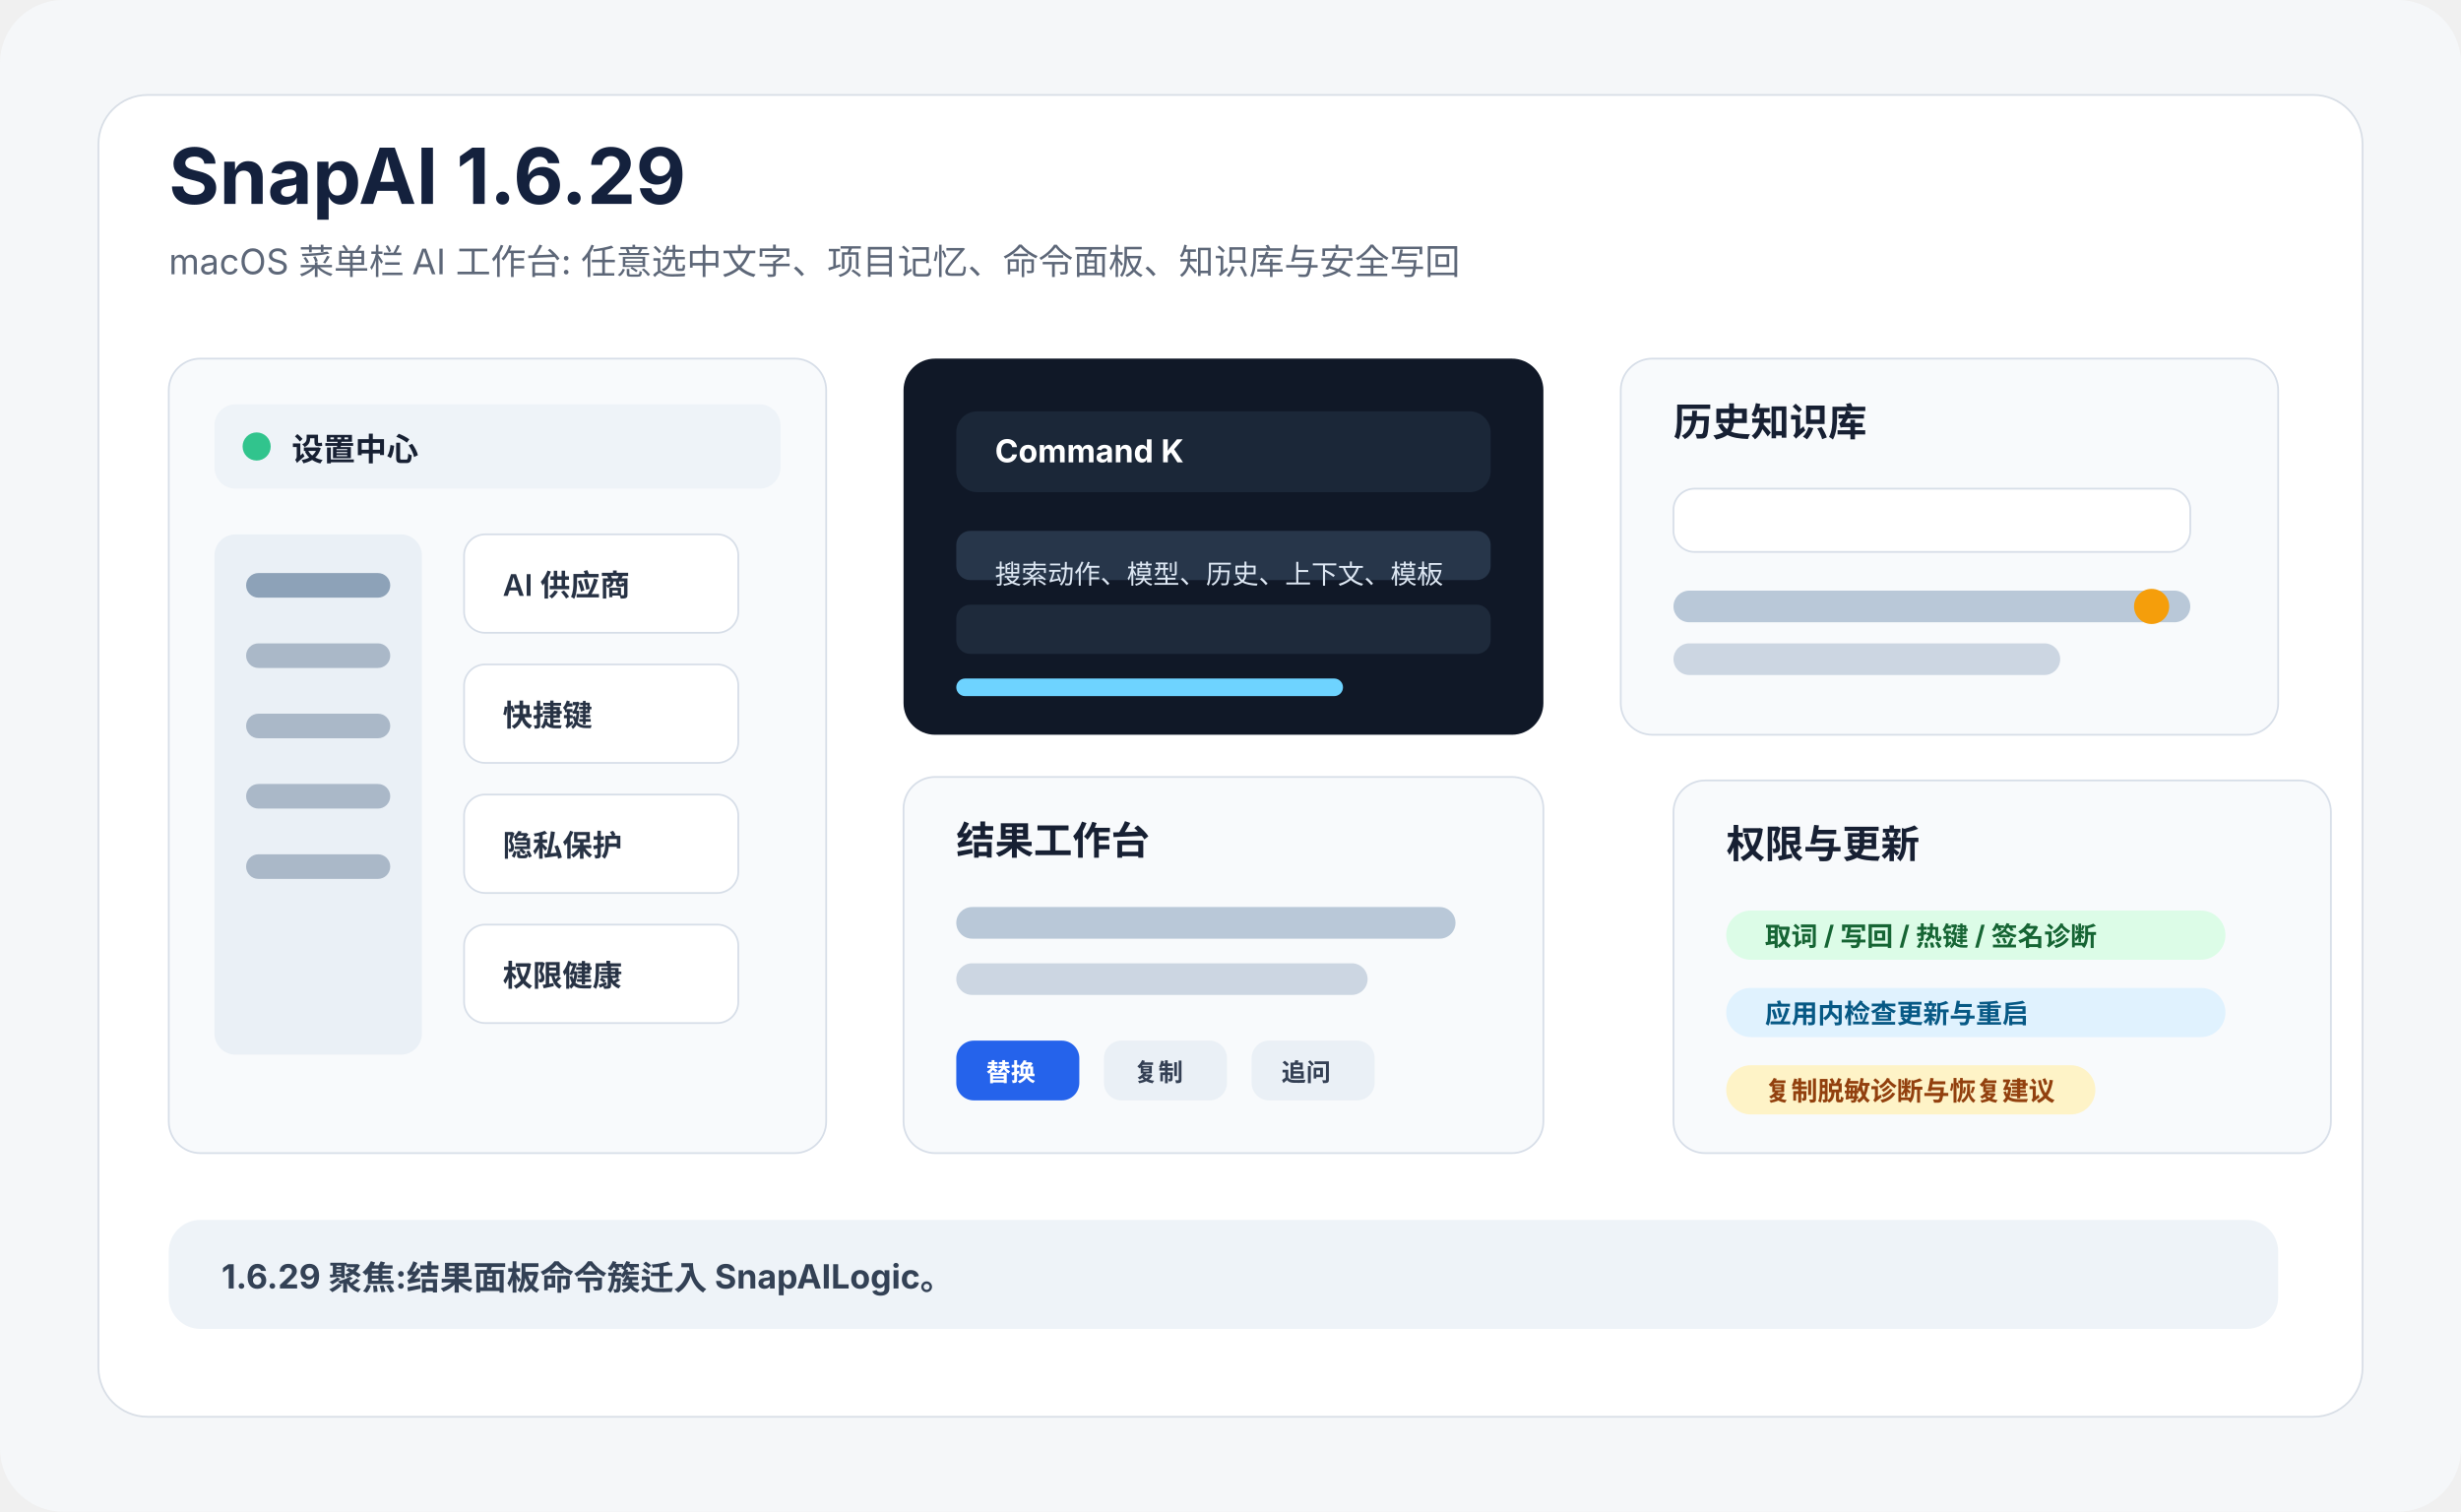
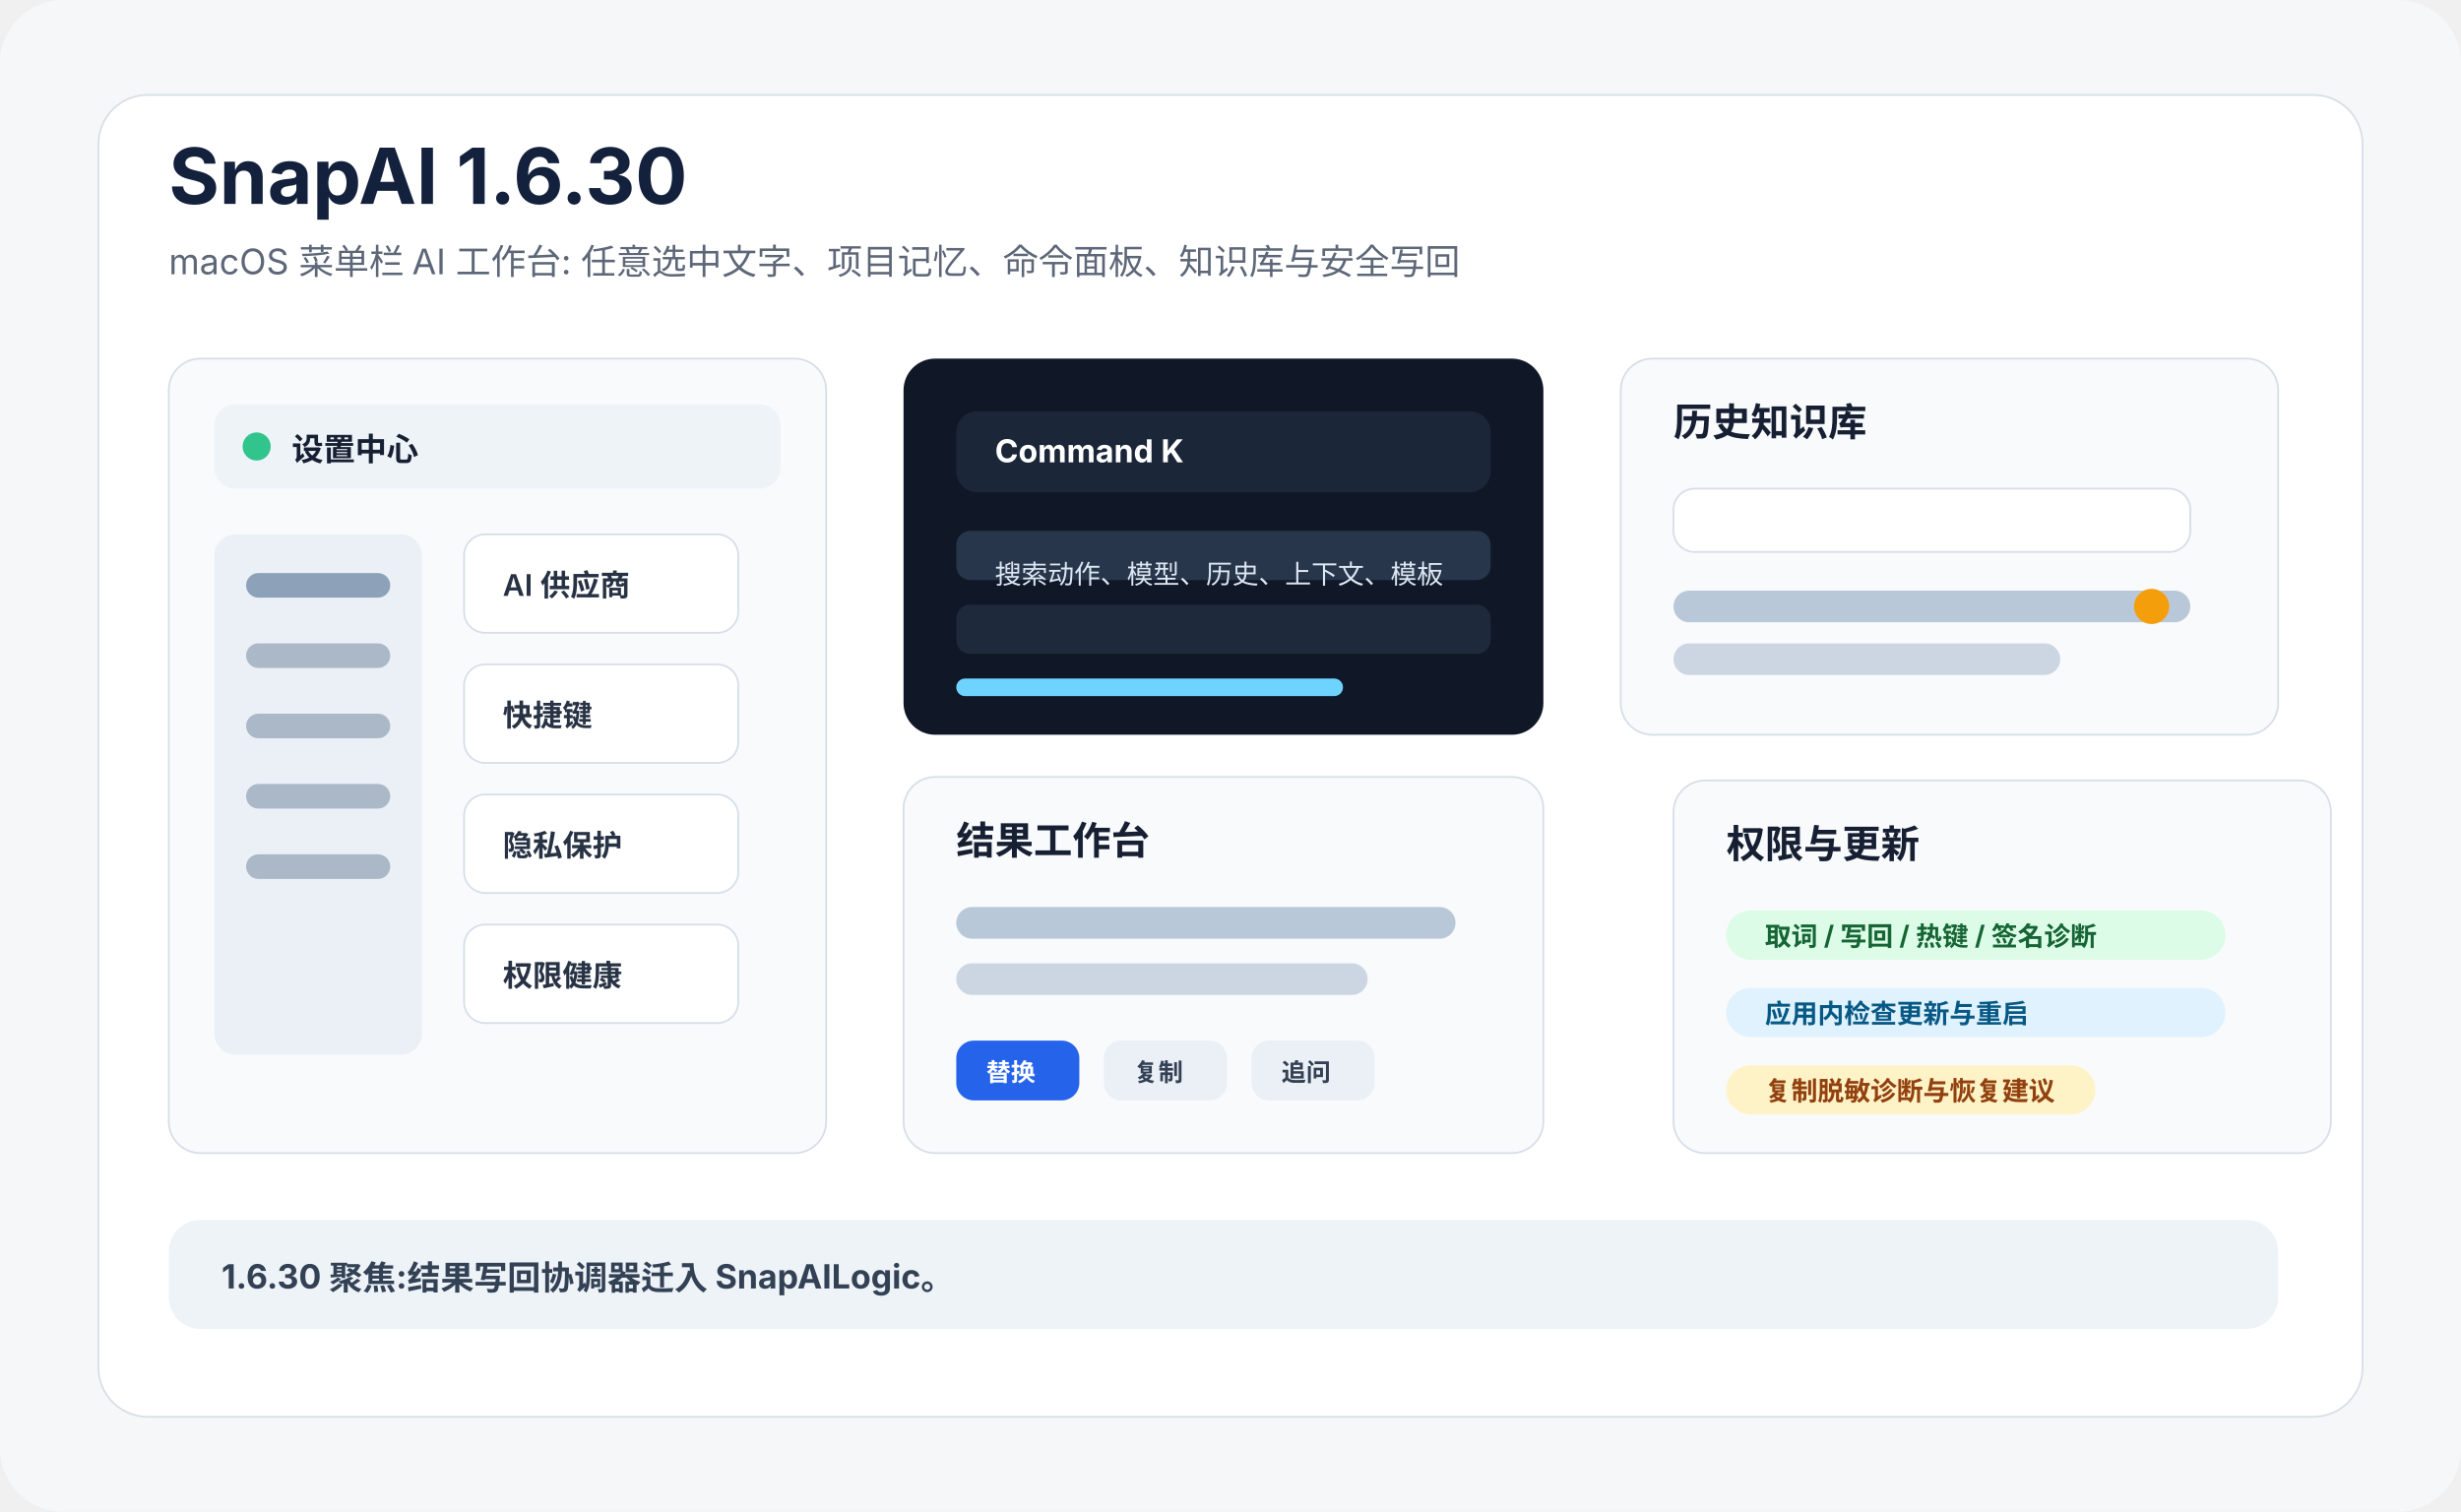
<svg xmlns="http://www.w3.org/2000/svg" width="1400" height="860" viewBox="0 0 1400 860" fill="none">
  <rect width="1400" height="860" rx="36" fill="#F5F7F9" />
  <rect x="56" y="54" width="1288" height="752" rx="28" fill="#FFFFFF" stroke="#D8DEE6" />
-   <text x="96" y="116" fill="#14213D" font-family="-apple-system,BlinkMacSystemFont,Segoe UI,sans-serif" font-size="44" font-weight="700">SnapAI 1.6.29</text>
+   <text x="96" y="116" fill="#14213D" font-family="-apple-system,BlinkMacSystemFont,Segoe UI,sans-serif" font-size="44" font-weight="700">SnapAI 1.6.30</text>
  <text x="96" y="156" fill="#5D6778" font-family="-apple-system,BlinkMacSystemFont,Segoe UI,sans-serif" font-size="20">macOS 菜单栏 AI 工作台: 任意选中文字、项目记忆、命令面板、知识库与安全写回</text>
  <rect x="96" y="204" width="374" height="452" rx="18" fill="#F8FAFC" stroke="#D7DEE8" />
  <rect x="122" y="230" width="322" height="48" rx="12" fill="#EEF3F8" />
  <circle cx="146" cy="254" r="8" fill="#31C48D" />
  <text x="166" y="262" fill="#172033" font-family="-apple-system,BlinkMacSystemFont,Segoe UI,sans-serif" font-size="18" font-weight="650">设置中心</text>
  <rect x="122" y="304" width="118" height="296" rx="12" fill="#EAF0F6" />
  <rect x="140" y="326" width="82" height="14" rx="7" fill="#8DA2B8" />
  <rect x="140" y="366" width="82" height="14" rx="7" fill="#AAB8C8" />
  <rect x="140" y="406" width="82" height="14" rx="7" fill="#AAB8C8" />
  <rect x="140" y="446" width="82" height="14" rx="7" fill="#AAB8C8" />
  <rect x="140" y="486" width="82" height="14" rx="7" fill="#AAB8C8" />
  <rect x="264" y="304" width="156" height="56" rx="12" fill="#FFFFFF" stroke="#D7DEE8" />
  <text x="286" y="339" fill="#273244" font-family="-apple-system,BlinkMacSystemFont,Segoe UI,sans-serif" font-size="17" font-weight="600">AI 供应商</text>
  <rect x="264" y="378" width="156" height="56" rx="12" fill="#FFFFFF" stroke="#D7DEE8" />
  <text x="286" y="413" fill="#273244" font-family="-apple-system,BlinkMacSystemFont,Segoe UI,sans-serif" font-size="17" font-weight="600">快捷键</text>
  <rect x="264" y="452" width="156" height="56" rx="12" fill="#FFFFFF" stroke="#D7DEE8" />
  <text x="286" y="487" fill="#273244" font-family="-apple-system,BlinkMacSystemFont,Segoe UI,sans-serif" font-size="17" font-weight="600">隐私保护</text>
  <rect x="264" y="526" width="156" height="56" rx="12" fill="#FFFFFF" stroke="#D7DEE8" />
  <text x="286" y="561" fill="#273244" font-family="-apple-system,BlinkMacSystemFont,Segoe UI,sans-serif" font-size="17" font-weight="600">权限健康</text>
  <rect x="514" y="204" width="364" height="214" rx="18" fill="#101827" />
  <rect x="544" y="234" width="304" height="46" rx="12" fill="#1B2738" />
  <text x="566" y="263" fill="#FFFFFF" font-family="-apple-system,BlinkMacSystemFont,Segoe UI,sans-serif" font-size="18" font-weight="650">Command K</text>
  <rect x="544" y="302" width="304" height="28" rx="8" fill="#27364A" />
  <rect x="544" y="344" width="304" height="28" rx="8" fill="#1E2A3B" />
  <rect x="544" y="386" width="220" height="10" rx="5" fill="#6ED3FF" />
  <text x="566" y="332" fill="#DDE7F3" font-family="-apple-system,BlinkMacSystemFont,Segoe UI,sans-serif" font-size="15">搜索动作、模型、历史、上下文、模板</text>
  <rect x="514" y="442" width="364" height="214" rx="18" fill="#F8FAFC" stroke="#D7DEE8" />
  <text x="544" y="486" fill="#172033" font-family="-apple-system,BlinkMacSystemFont,Segoe UI,sans-serif" font-size="22" font-weight="700">结果工作台</text>
  <rect x="544" y="516" width="284" height="18" rx="9" fill="#B9C8D8" />
  <rect x="544" y="548" width="234" height="18" rx="9" fill="#CCD6E2" />
  <rect x="544" y="592" width="70" height="34" rx="10" fill="#2563EB" />
  <rect x="628" y="592" width="70" height="34" rx="10" fill="#EAF0F6" />
  <rect x="712" y="592" width="70" height="34" rx="10" fill="#EAF0F6" />
  <text x="561" y="615" fill="#FFFFFF" font-family="-apple-system,BlinkMacSystemFont,Segoe UI,sans-serif" font-size="14" font-weight="700">替换</text>
  <text x="645" y="615" fill="#344054" font-family="-apple-system,BlinkMacSystemFont,Segoe UI,sans-serif" font-size="14" font-weight="700">复制</text>
  <text x="729" y="615" fill="#344054" font-family="-apple-system,BlinkMacSystemFont,Segoe UI,sans-serif" font-size="14" font-weight="700">追问</text>
  <rect x="922" y="204" width="374" height="214" rx="18" fill="#F8FAFC" stroke="#D7DEE8" />
  <text x="952" y="248" fill="#172033" font-family="-apple-system,BlinkMacSystemFont,Segoe UI,sans-serif" font-size="22" font-weight="700">历史知识库</text>
  <rect x="952" y="278" width="294" height="36" rx="12" fill="#FFFFFF" stroke="#D7DEE8" />
  <rect x="952" y="336" width="294" height="18" rx="9" fill="#B9C8D8" />
  <rect x="952" y="366" width="220" height="18" rx="9" fill="#CCD6E2" />
  <circle cx="1224" cy="345" r="10" fill="#F59E0B" />
  <rect x="952" y="444" width="374" height="212" rx="18" fill="#F8FAFC" stroke="#D7DEE8" />
  <text x="982" y="488" fill="#172033" font-family="-apple-system,BlinkMacSystemFont,Segoe UI,sans-serif" font-size="22" font-weight="700">权限与更新</text>
  <rect x="982" y="518" width="284" height="28" rx="14" fill="#DCFCE7" />
  <rect x="982" y="562" width="284" height="28" rx="14" fill="#E0F2FE" />
  <rect x="982" y="606" width="210" height="28" rx="14" fill="#FEF3C7" />
  <text x="1004" y="538" fill="#166534" font-family="-apple-system,BlinkMacSystemFont,Segoe UI,sans-serif" font-size="15" font-weight="650">取词 / 写回 / 热键 / 签名诊断</text>
  <text x="1004" y="582" fill="#075985" font-family="-apple-system,BlinkMacSystemFont,Segoe UI,sans-serif" font-size="15" font-weight="650">应用内检查更新与重启</text>
  <text x="1004" y="626" fill="#92400E" font-family="-apple-system,BlinkMacSystemFont,Segoe UI,sans-serif" font-size="15" font-weight="650">复制脱敏诊断与恢复建议</text>
  <rect x="96" y="694" width="1200" height="62" rx="18" fill="#EEF3F8" />
-   <text x="126" y="733" fill="#334155" font-family="-apple-system,BlinkMacSystemFont,Segoe UI,sans-serif" font-size="19" font-weight="650">1.6.29 聚焦:结果面板命令簇迁入 SnapAILogic。</text>
+   <text x="126" y="733" fill="#334155" font-family="-apple-system,BlinkMacSystemFont,Segoe UI,sans-serif" font-size="19" font-weight="650">1.6.30 聚焦:结果写回协调器迁入 SnapAILogic。</text>
</svg>
